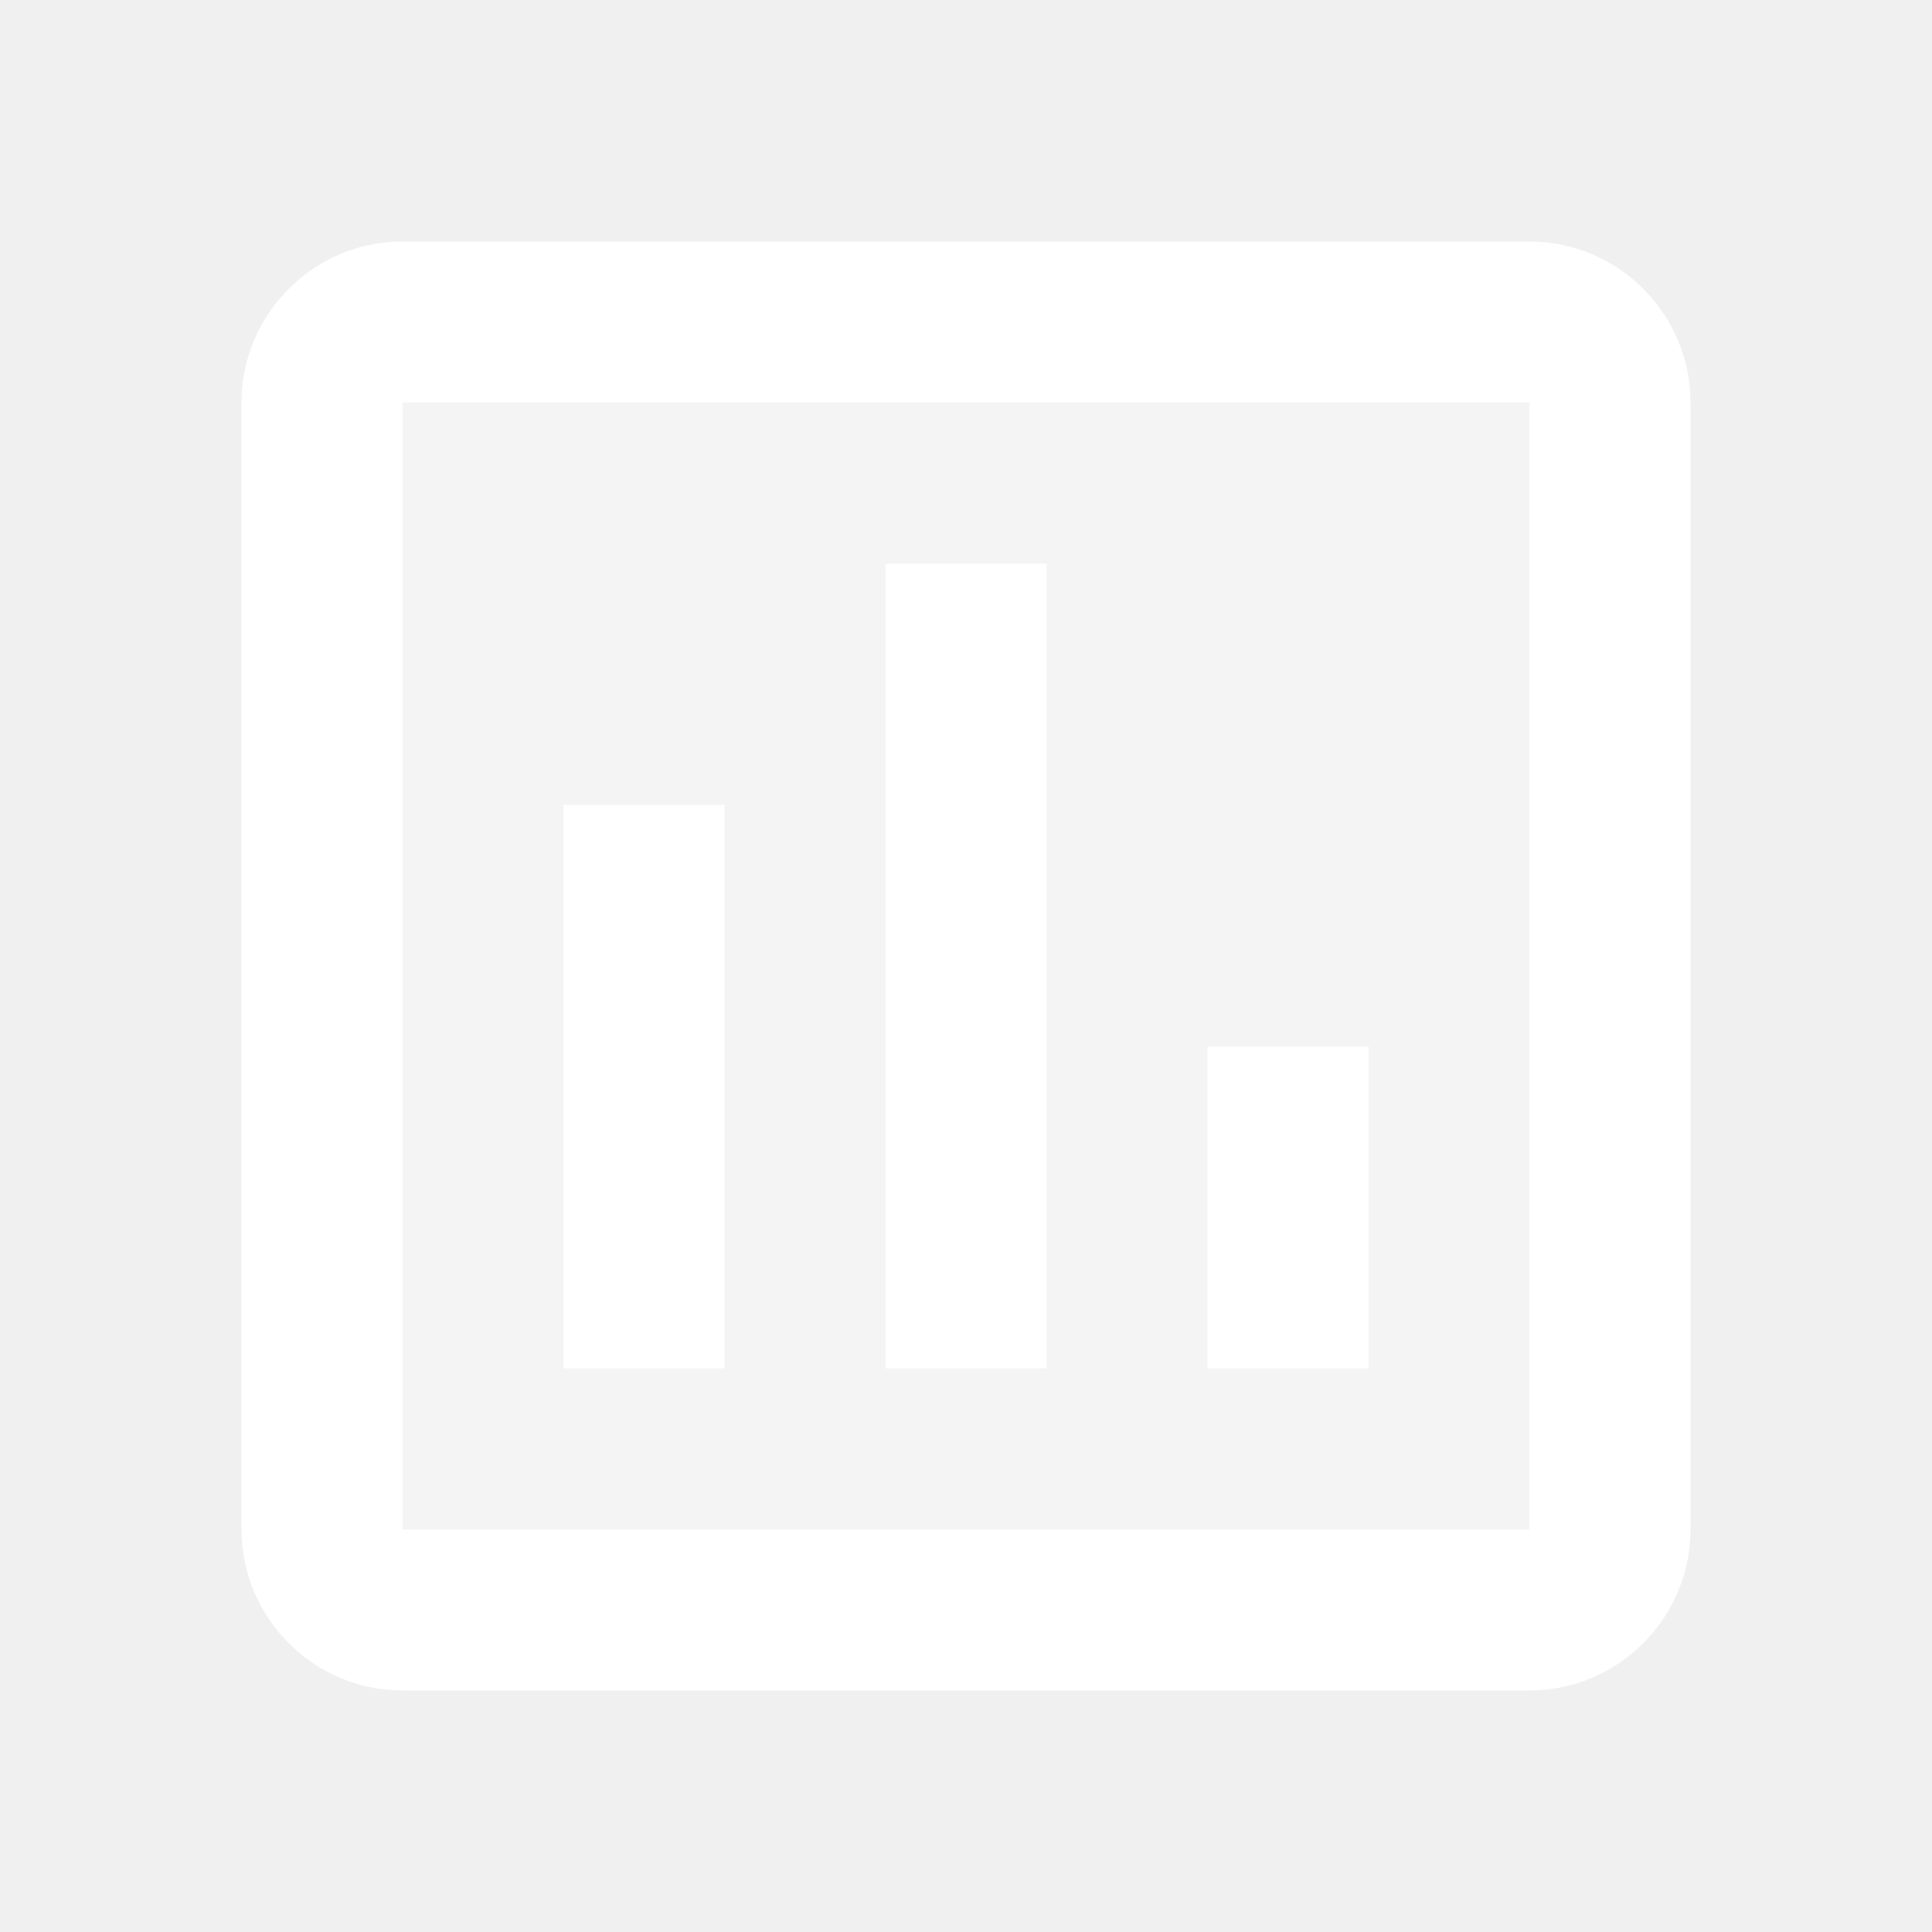
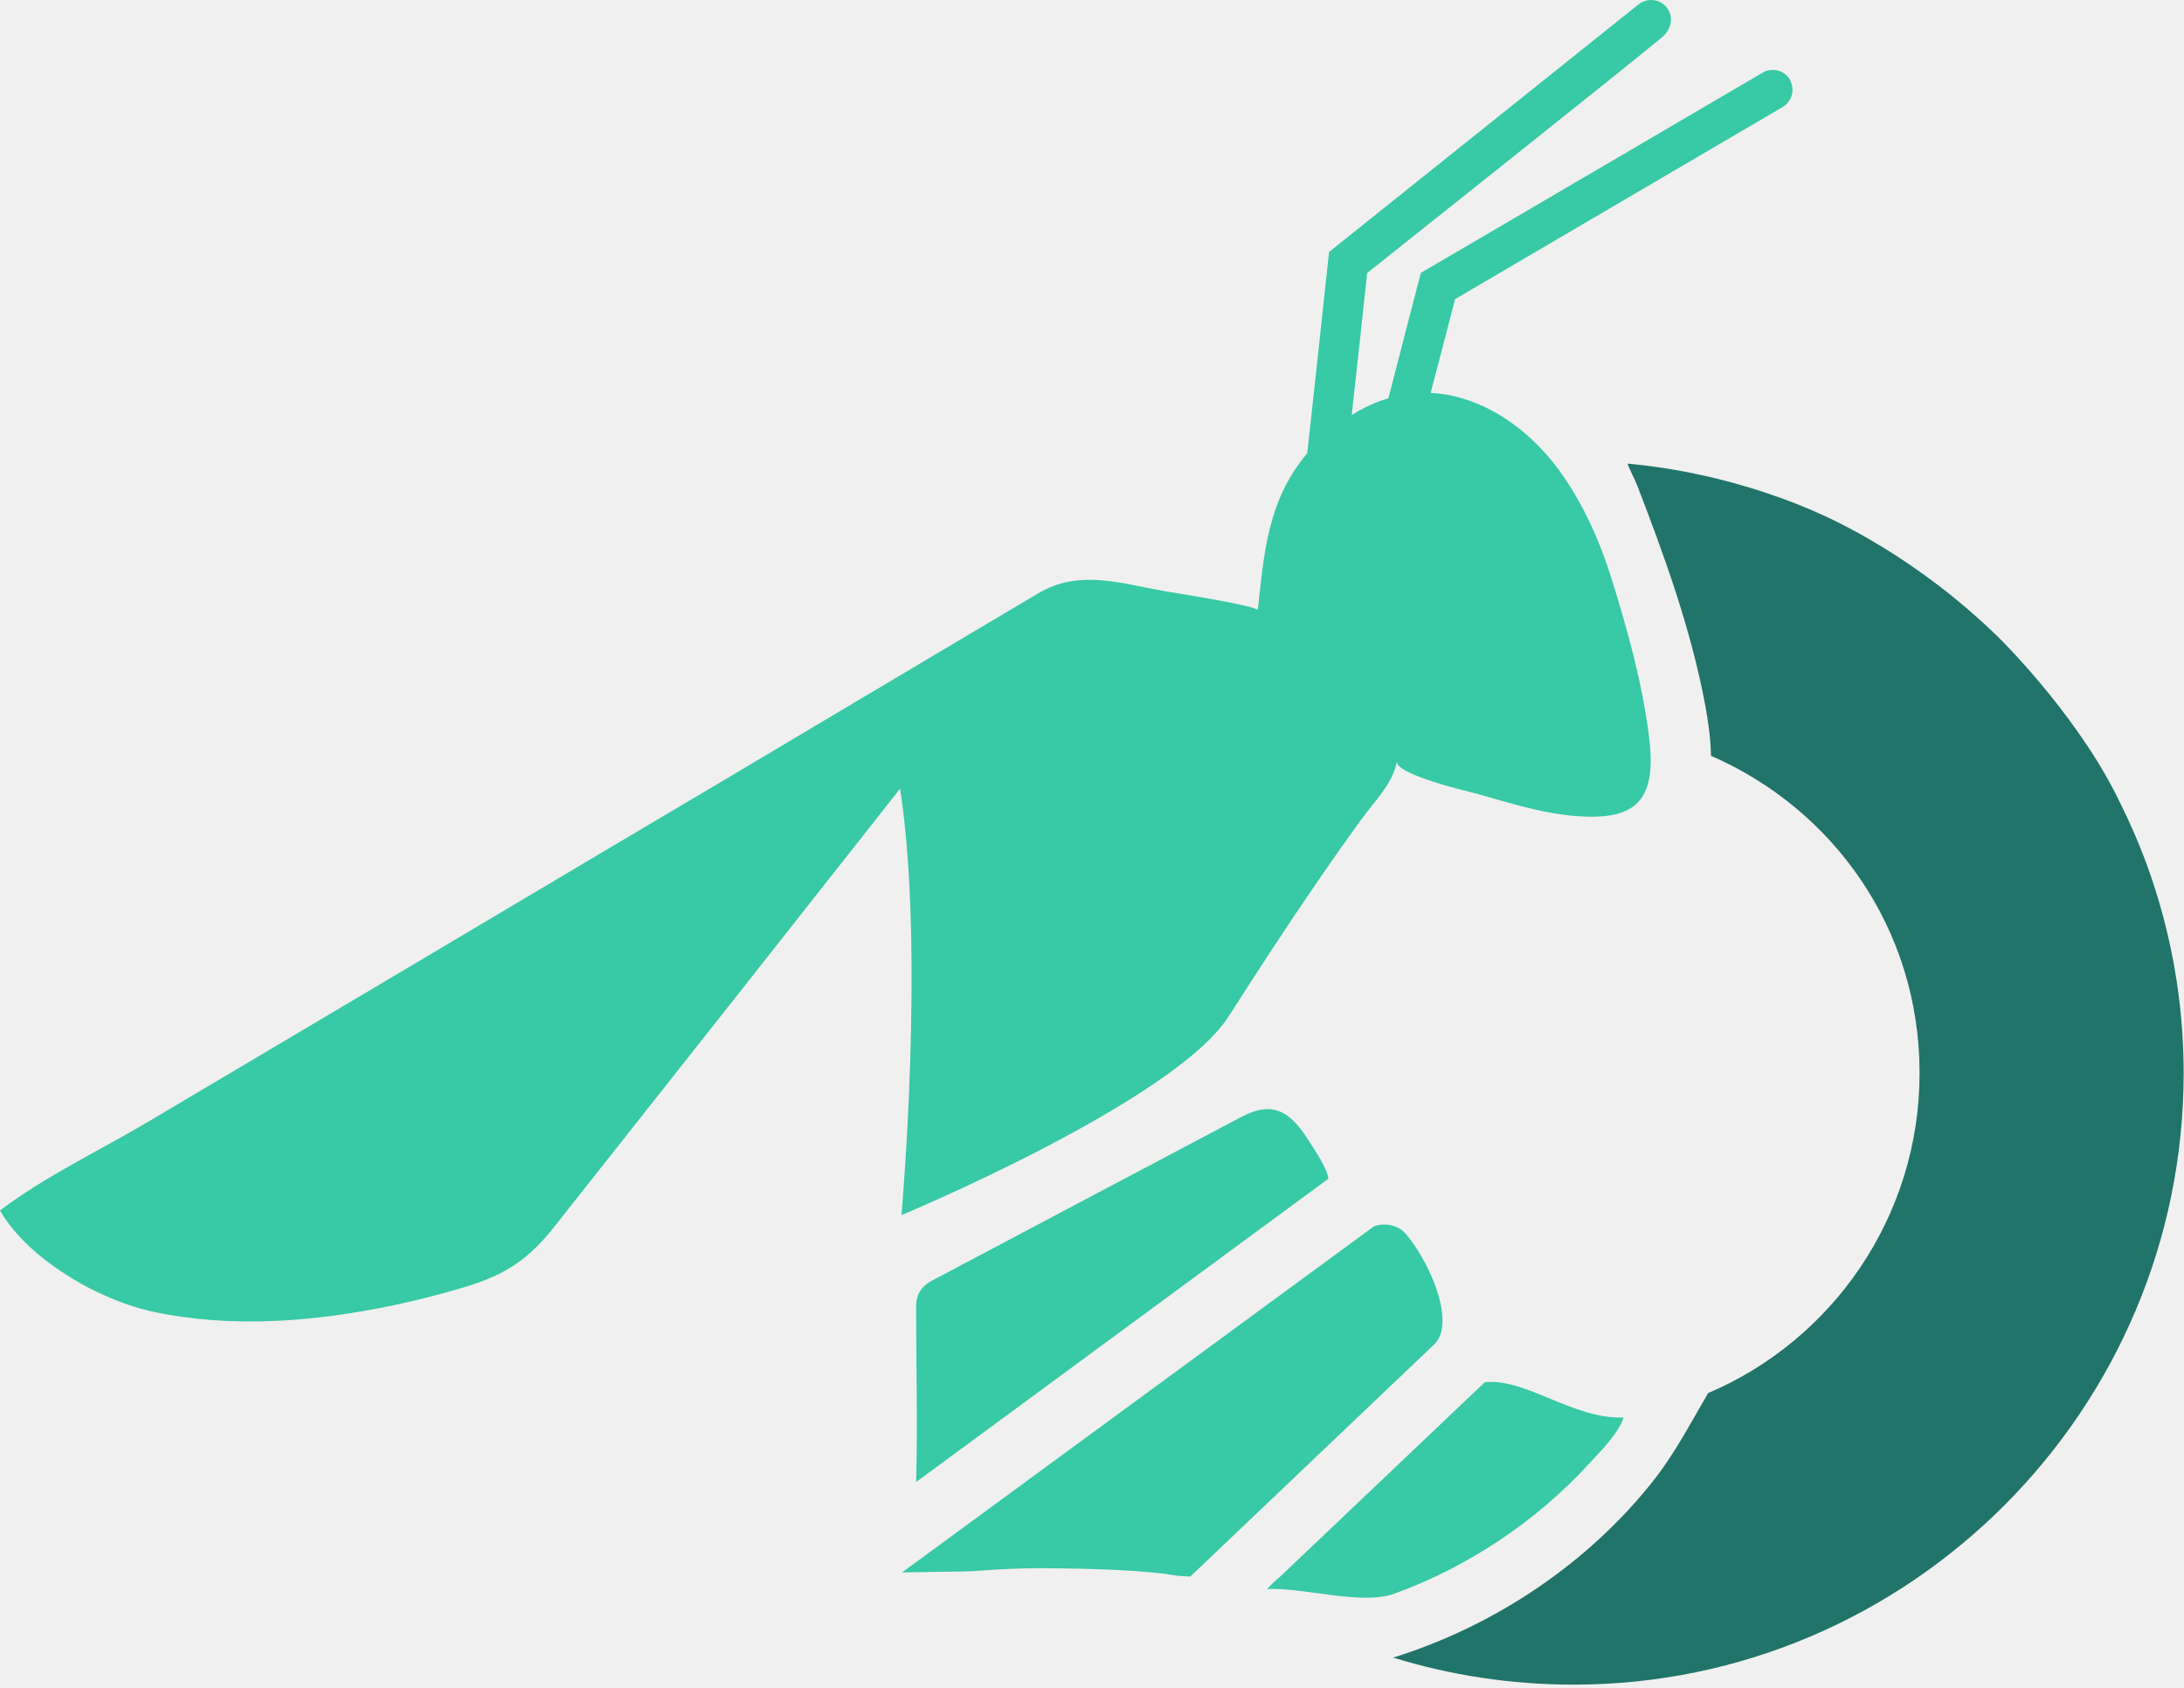
- <svg xmlns="http://www.w3.org/2000/svg" height="24px" viewBox="0 0 24 24" width="24px" fill="#FFFFFF">
-   <path d="M0 0h24v24H0V0z" fill="none" />
-   <path d="M5 19h14V5H5v14zm10-6h2v4h-2v-4zm-4-6h2v10h-2V7zm-4 3h2v7H7v-7z" opacity=".3" />
-   <path d="M19 3H5c-1.1 0-2 .9-2 2v14c0 1.1.9 2 2 2h14c1.1 0 2-.9 2-2V5c0-1.1-.9-2-2-2zm0 16H5V5h14v14zM7 10h2v7H7zm4-3h2v10h-2zm4 6h2v4h-2z" />
+ <svg xmlns="http://www.w3.org/2000/svg" width="638" height="493" viewBox="0 0 638 493" fill="none">
+   <path d="M617.53 230.887C618.115 231.999 621.276 238.263 623.559 243.589C623.852 244.292 625.666 248.448 627.305 253.013C634.153 271.92 637.899 292.289 637.899 313.42C637.899 411.874 557.708 492.065 459.723 492.065C441.343 492.065 423.666 489.314 406.984 484.163C436.719 474.915 464.347 456.418 483.546 431.775C489.516 424.049 494.082 415.269 498.999 406.898C535.114 391.562 560.752 355.564 560.752 313.42C560.752 271.276 535.524 236.272 499.818 220.761C499.76 217.834 499.526 215.083 499.175 212.567C498.94 210.576 498.589 208.469 498.179 206.186C493.906 183.241 485.77 161.291 478.512 142.443C477.517 139.75 475.761 136.706 475.468 135.419C482.375 136.063 490.043 137.175 498.296 139.048C503.74 140.277 516.149 143.321 530.022 149.35C535.817 151.867 559.698 162.637 583.756 186.109C583.756 186.109 605.004 206.83 617.53 230.887Z" fill="#21746A" />
+   <path d="M474.301 414.04C472.662 418.898 467.569 423.873 464.116 427.62C448.721 444.419 428.761 457.706 407.338 465.491C397.738 469.003 380.412 463.559 370.169 464.145C371.105 463.052 372.374 461.842 373.974 460.516L374.208 460.281L433.737 403.738C445.794 402.45 459.433 414.567 474.301 414.04V414.04Z" fill="#38C9A6" />
+   <path d="M421.268 387.582C421.209 388.168 421.092 388.812 420.916 389.455C420.624 390.216 420.273 390.977 419.804 391.738L418.985 392.675L347.691 460.515L345.115 460.34C344.296 460.34 343.476 460.164 342.598 460.047C334.93 458.818 321.292 458.115 303.79 458.057C297.176 458.057 291.498 458.408 287.342 458.701C285.06 458.877 283.186 458.994 281.84 458.994L263.519 459.286L401.366 358.198C403.239 357.554 405.229 357.496 407.044 358.081C408.624 358.491 410.263 359.662 411.375 361.301C416.292 367.33 422.321 379.563 421.268 387.582V387.582Z" fill="#38C9A6" />
+   <path d="M267.618 432.887C268.086 415.152 267.618 399.406 267.618 381.612C267.618 376.051 271.305 374.529 274.349 372.949C275.344 372.422 361.447 326.824 362.969 326.063C365.31 324.893 367.71 323.956 370.286 323.956C376.49 323.956 380.119 329.692 383.514 335.019C385.329 337.887 387.495 341.224 388.08 344.267L267.618 432.887V432.887Z" fill="#38C9A6" />
+   <path d="M522.941 23.327C521.302 20.517 517.731 19.581 514.922 21.22L429.287 71.383L415.063 79.695L410.907 95.733L405.58 116.337C401.834 117.449 398.205 119.088 394.869 121.254C396.391 107.44 397.912 93.567 399.376 79.753C399.376 79.753 483.665 12.791 486.006 10.449C488.347 8.108 488.933 4.713 486.884 2.196C484.894 -0.321 481.206 -0.731 478.689 1.259L401.19 63.247L388.254 73.607C386.147 93.216 384.04 112.825 381.874 132.434C381.64 132.668 381.406 132.96 381.172 133.253C370.285 146.657 369.231 161.759 367.416 178.265C367.416 176.919 342.305 173.056 340.432 172.705C327.613 170.48 315.321 166.149 303.322 173.29C298.171 176.334 293.078 179.378 287.927 182.421C272.123 191.787 256.319 201.211 240.457 210.635C220.204 222.693 200.068 234.692 179.816 246.633C134.335 273.675 88.913 300.601 43.49 327.527C29.208 336.014 13.17 343.565 0 353.574C4.449 361.301 12.409 368.208 21.189 373.476C24.233 375.349 27.394 377.046 30.613 378.392C35.354 380.558 39.978 382.08 44.427 383.075C67.548 388.109 92.249 386.061 115.194 381.202C122.336 379.68 129.477 377.866 136.501 375.7C147.739 372.247 154.412 367.798 161.787 358.491C180.108 335.312 198.429 312.132 216.751 288.953C232.145 269.403 247.539 249.911 262.934 230.361C270.25 277.305 263.343 354.92 263.343 354.92C263.343 354.92 343.125 321.673 358.929 296.855C367.241 283.86 375.611 270.983 384.333 258.281C388.664 251.96 393.113 245.638 397.62 239.433C401.483 234.048 406.868 228.956 408.097 222.4C407.512 226.263 429.404 231.297 431.979 231.999C442.632 235.043 453.754 238.555 464.934 238.555C479.274 238.555 483.899 231.941 481.674 214.732C479.684 199.221 475.47 184.119 470.845 169.251C467.451 158.306 462.709 147.594 456.036 138.17C449.071 128.336 438.945 119.849 427.297 116.395C424.253 115.459 421.15 114.932 417.931 114.756L425.072 87.363L520.716 31.287C523.526 29.648 524.462 26.078 522.823 23.268L522.941 23.327Z" fill="#38C9A6" />
</svg>
